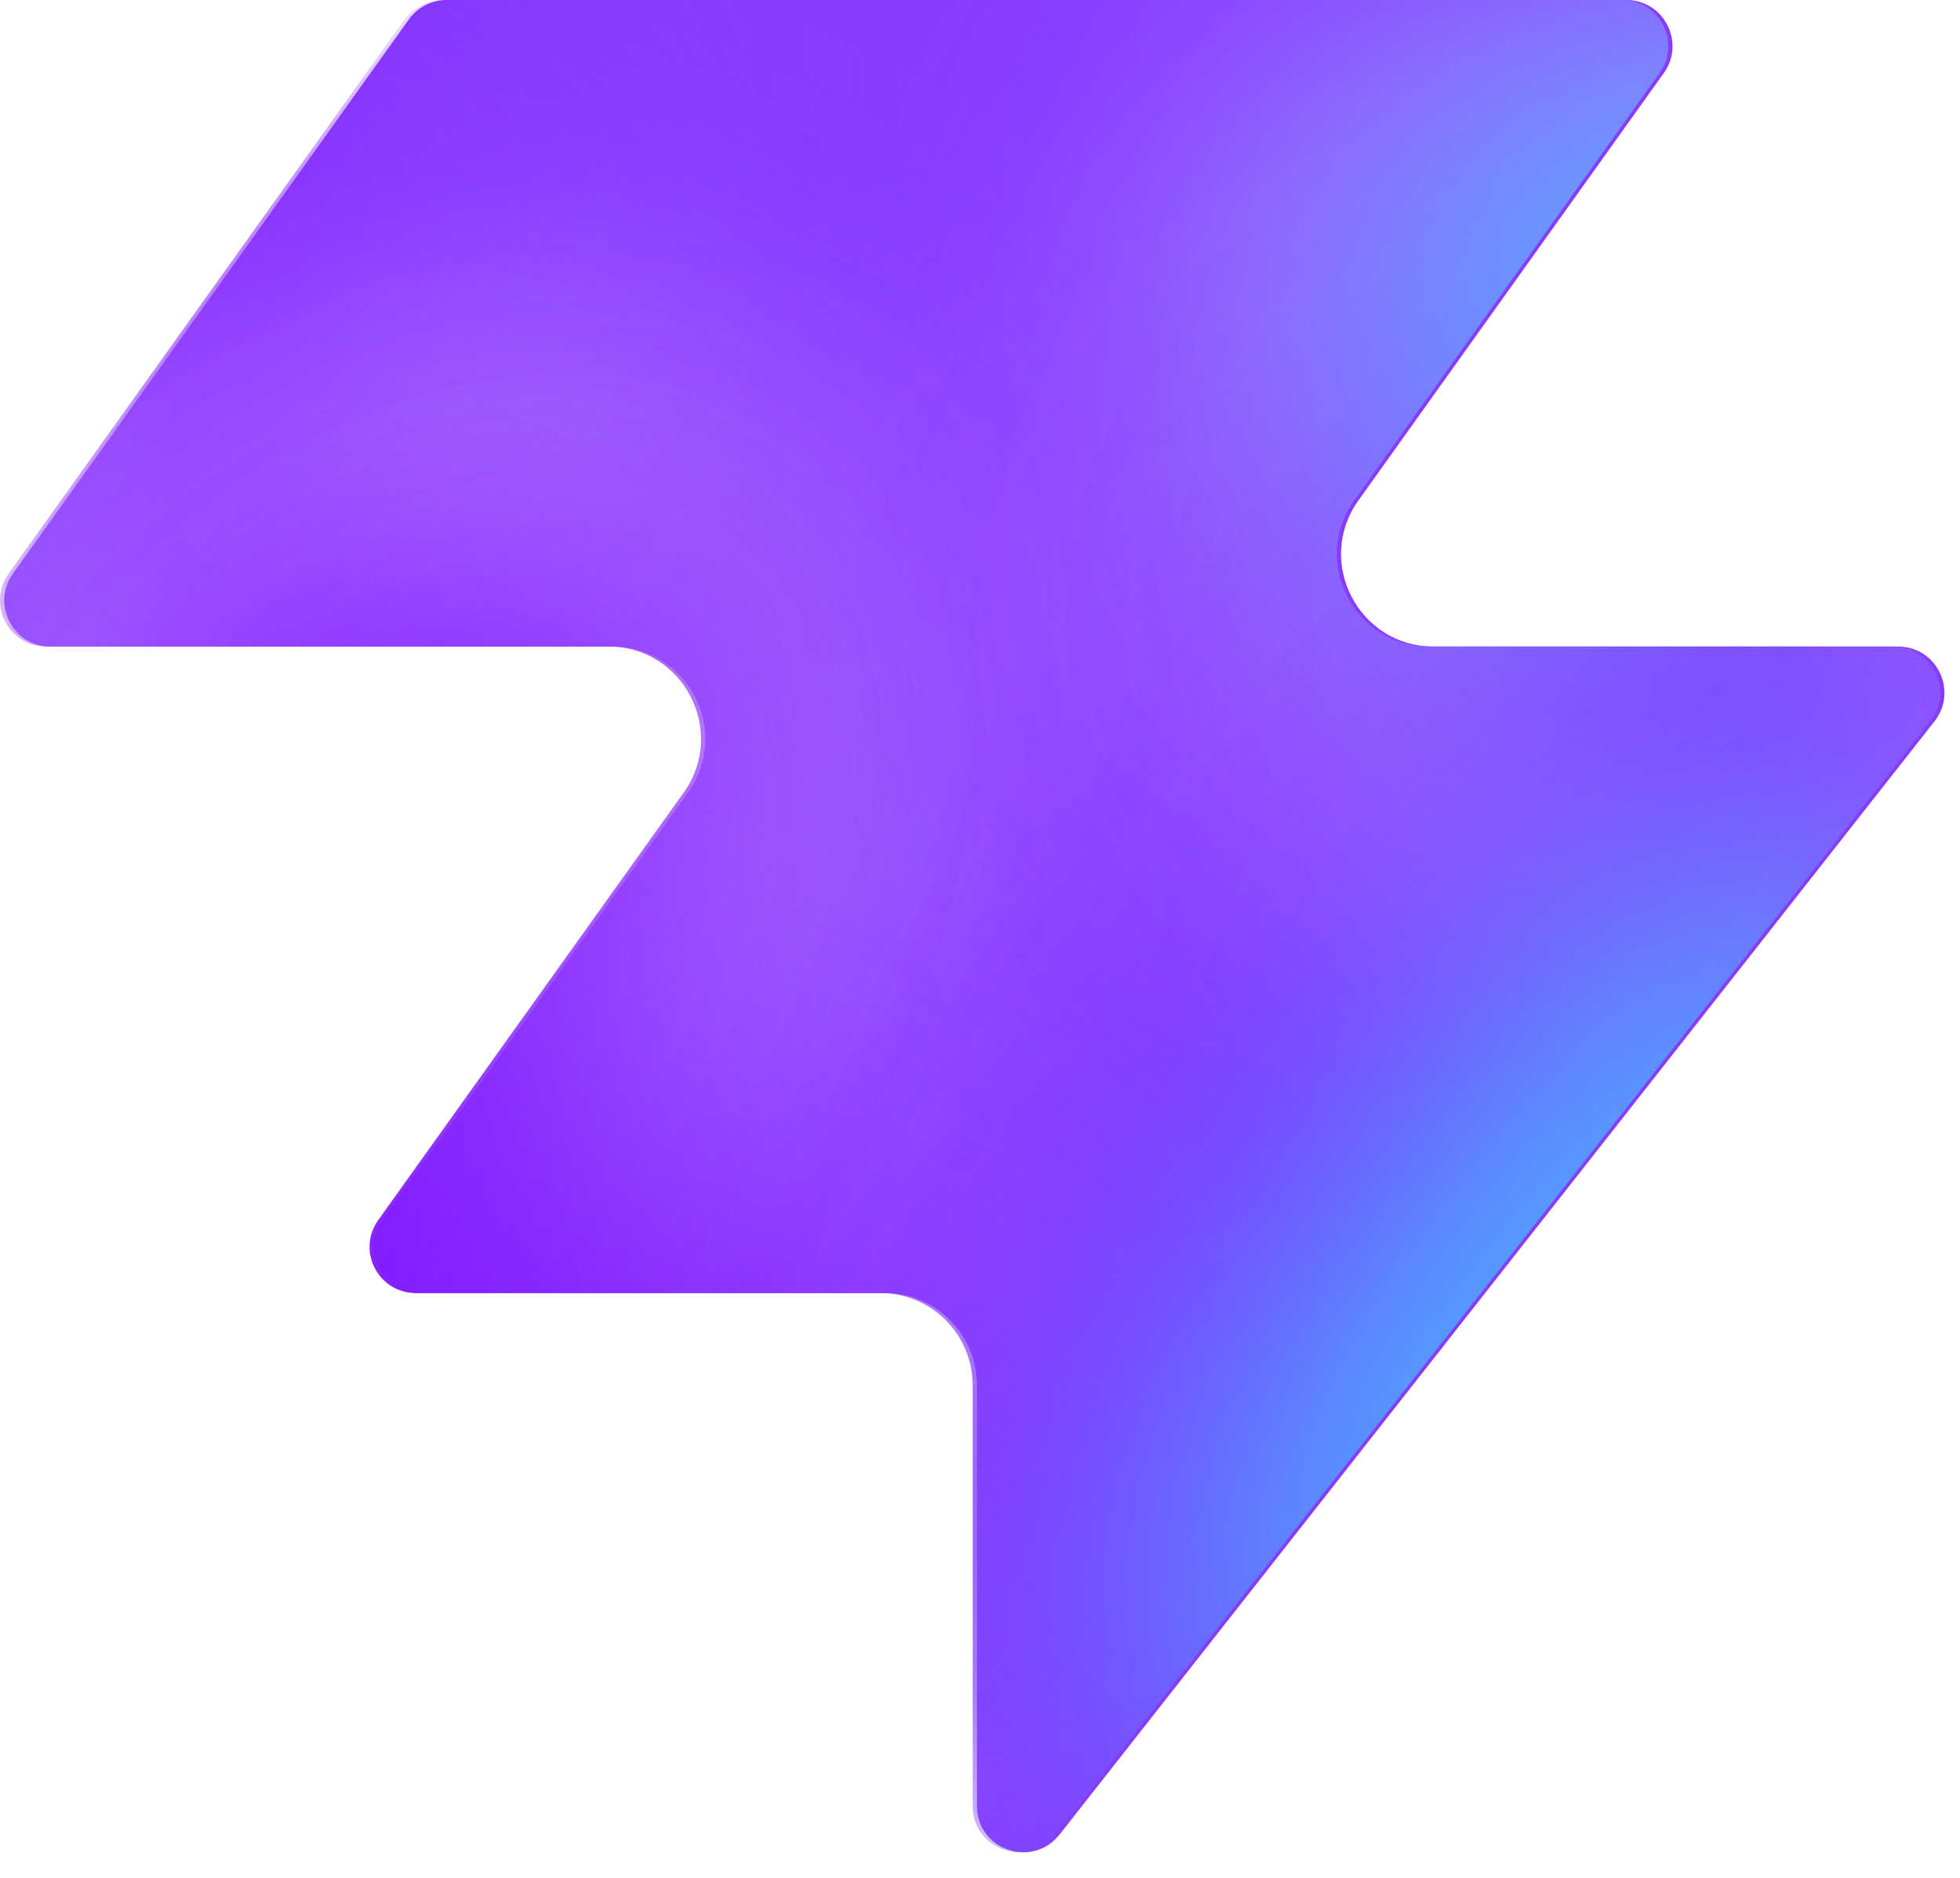
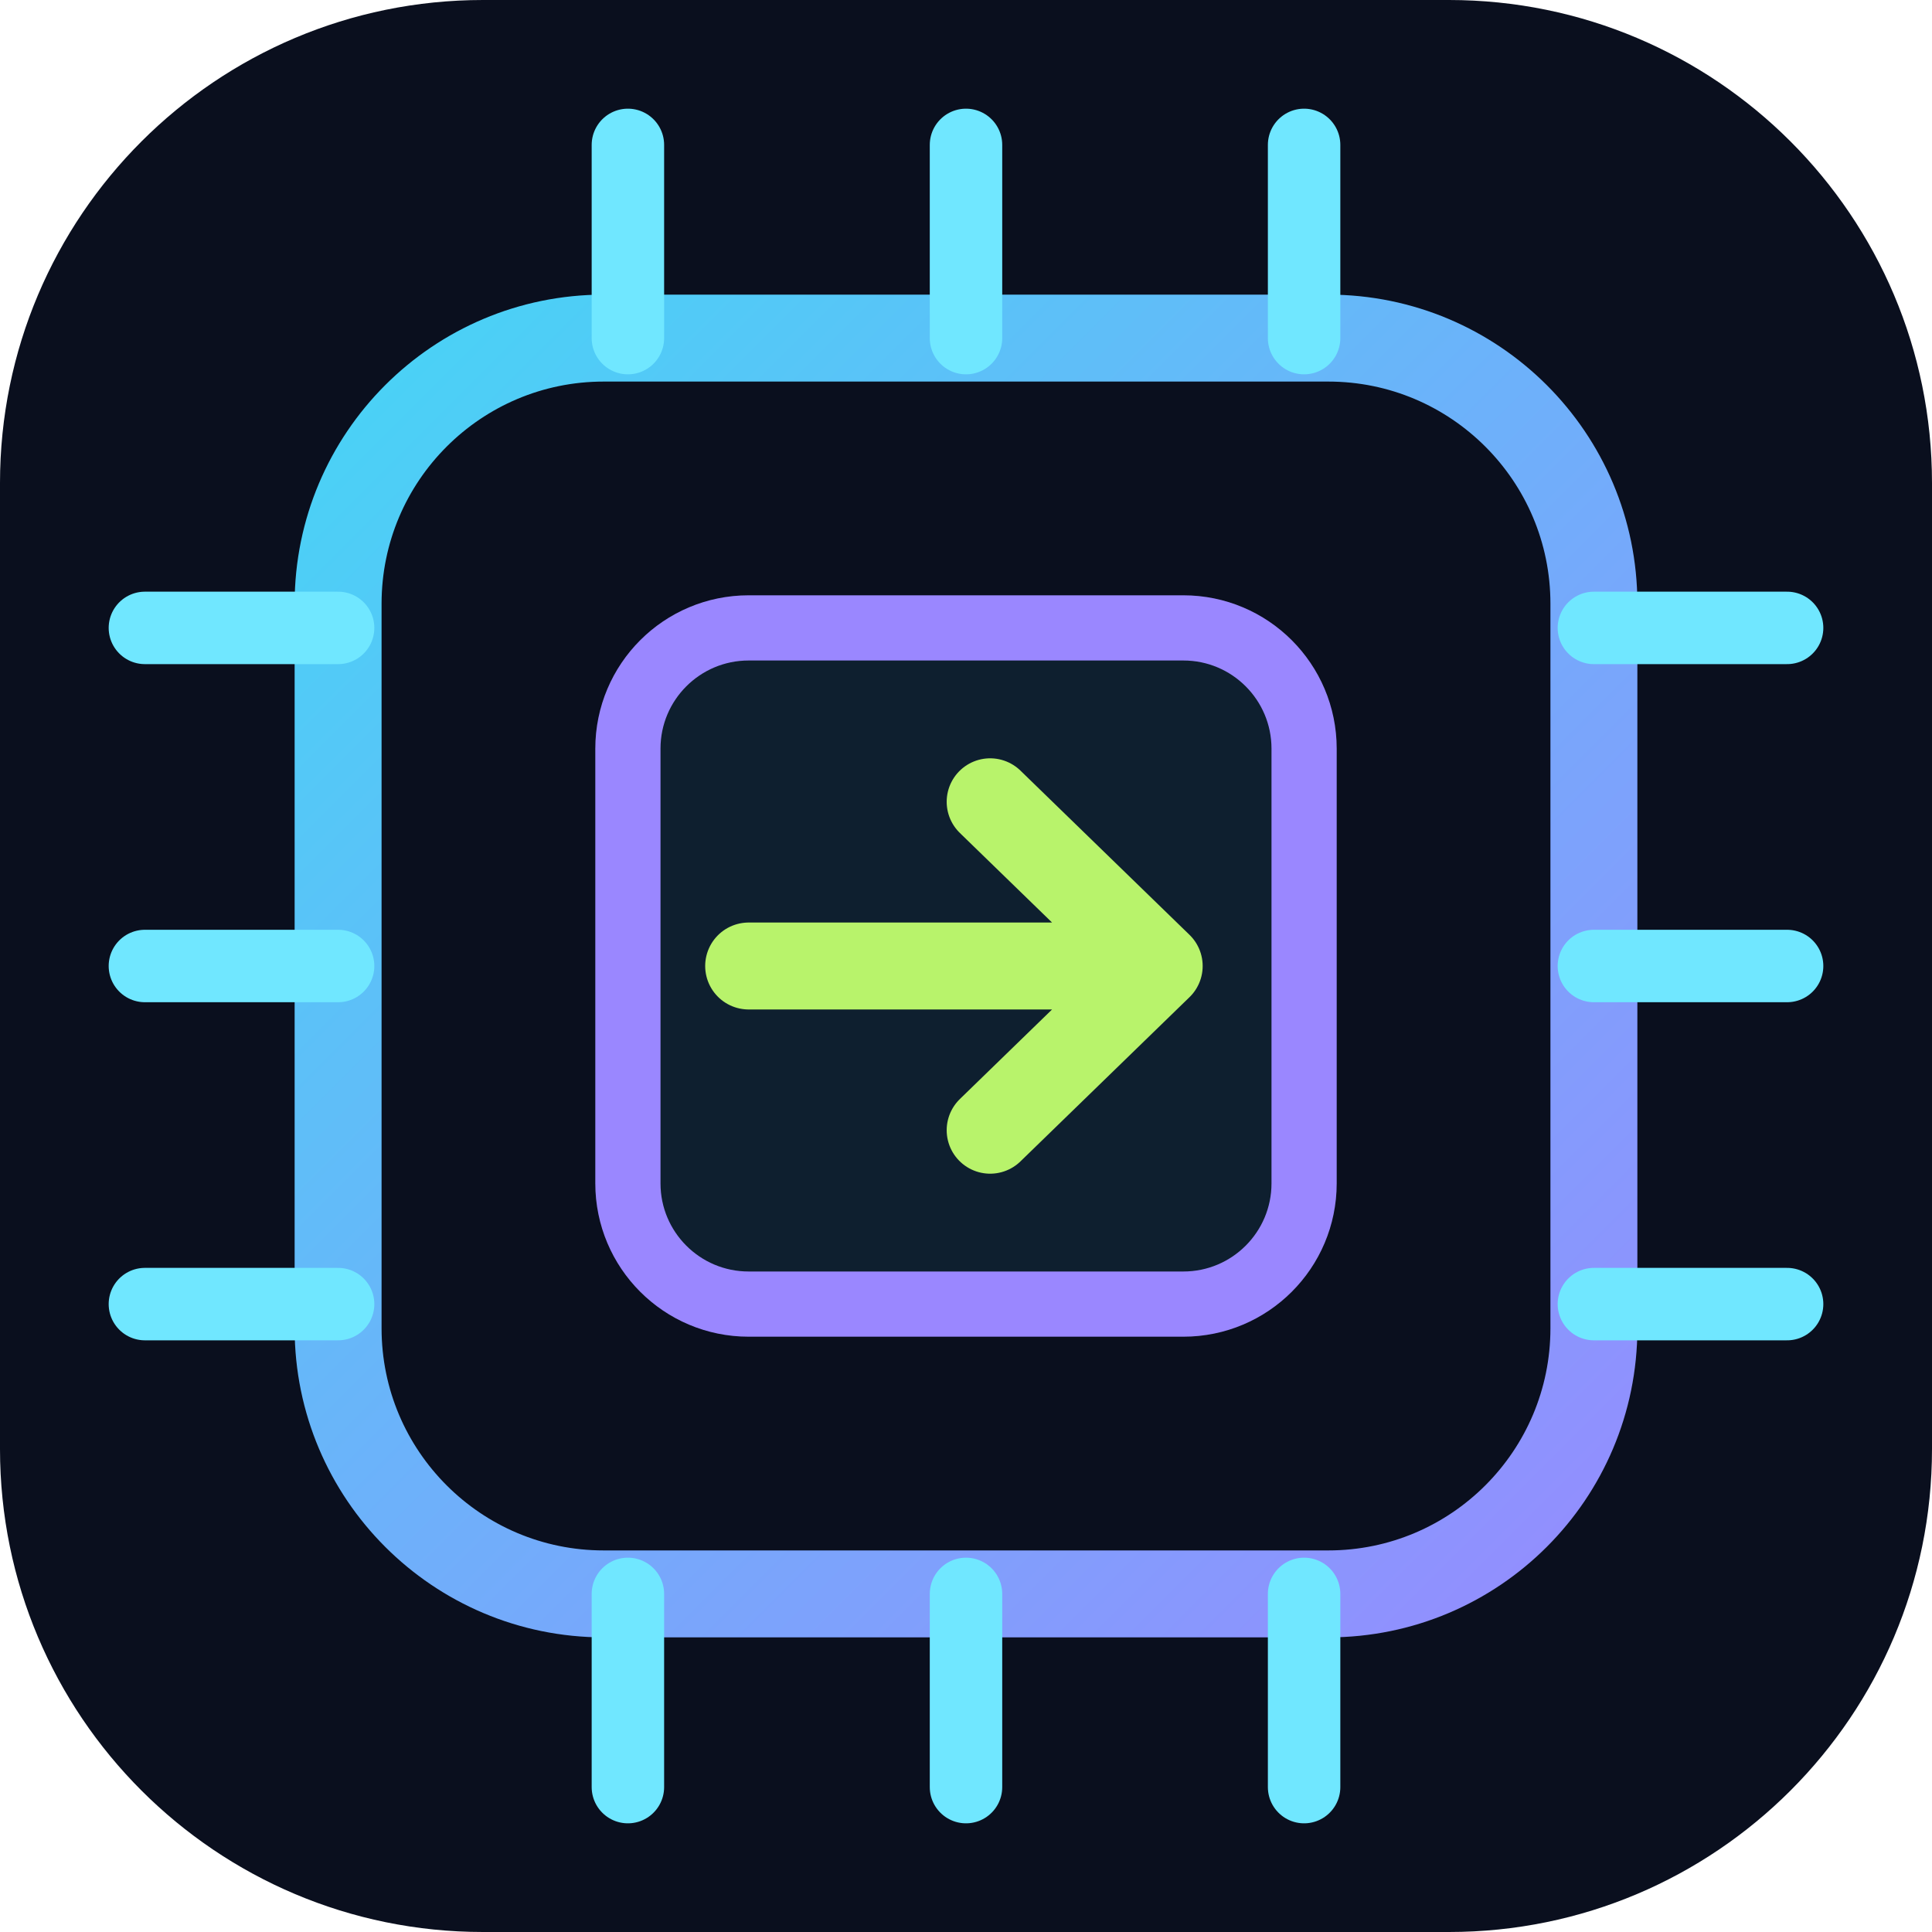
- <svg xmlns="http://www.w3.org/2000/svg" width="48" height="46" fill="none" viewBox="0 0 48 46">
-   <path fill="#863bff" d="M25.946 44.938c-.664.845-2.021.375-2.021-.698V33.937a2.26 2.26 0 0 0-2.262-2.262H10.287c-.92 0-1.456-1.04-.92-1.788l7.48-10.471c1.07-1.497 0-3.578-1.842-3.578H1.237c-.92 0-1.456-1.04-.92-1.788L10.013.474c.214-.297.556-.474.92-.474h28.894c.92 0 1.456 1.04.92 1.788l-7.48 10.471c-1.07 1.498 0 3.579 1.842 3.579h11.377c.943 0 1.473 1.088.89 1.83L25.947 44.94z" style="fill:#863bff;fill:color(display-p3 .525 .23 1);fill-opacity:1" />
-   <mask id="a" width="48" height="46" x="0" y="0" maskUnits="userSpaceOnUse" style="mask-type:alpha">
-     <path fill="#000" d="M25.842 44.938c-.664.844-2.021.375-2.021-.698V33.937a2.26 2.26 0 0 0-2.262-2.262H10.183c-.92 0-1.456-1.04-.92-1.788l7.48-10.471c1.07-1.498 0-3.579-1.842-3.579H1.133c-.92 0-1.456-1.04-.92-1.787L9.91.473c.214-.297.556-.474.92-.474h28.894c.92 0 1.456 1.04.92 1.788l-7.48 10.471c-1.07 1.498 0 3.578 1.842 3.578h11.377c.943 0 1.473 1.088.89 1.832L25.843 44.94z" style="fill:#000;fill-opacity:1" />
-   </mask>
-   <g mask="url(#a)">
-     <g filter="url(#b)">
-       <ellipse cx="5.508" cy="14.704" fill="#ede6ff" rx="5.508" ry="14.704" style="fill:#ede6ff;fill:color(display-p3 .927 .903 1);fill-opacity:1" transform="matrix(.00324 1 1 -.00324 -4.47 31.516)" />
-     </g>
-     <g filter="url(#c)">
-       <ellipse cx="10.399" cy="29.851" fill="#ede6ff" rx="10.399" ry="29.851" style="fill:#ede6ff;fill:color(display-p3 .927 .903 1);fill-opacity:1" transform="matrix(.00324 1 1 -.00324 -39.328 7.883)" />
-     </g>
-     <g filter="url(#d)">
-       <ellipse cx="5.508" cy="30.487" fill="#7e14ff" rx="5.508" ry="30.487" style="fill:#7e14ff;fill:color(display-p3 .492 .077 1);fill-opacity:1" transform="rotate(89.814 -25.913 -14.639)scale(1 -1)" />
-     </g>
-     <g filter="url(#e)">
-       <ellipse cx="5.508" cy="30.599" fill="#7e14ff" rx="5.508" ry="30.599" style="fill:#7e14ff;fill:color(display-p3 .492 .077 1);fill-opacity:1" transform="rotate(89.814 -32.644 -3.334)scale(1 -1)" />
-     </g>
-     <g filter="url(#f)">
-       <ellipse cx="5.508" cy="30.599" fill="#7e14ff" rx="5.508" ry="30.599" style="fill:#7e14ff;fill:color(display-p3 .492 .077 1);fill-opacity:1" transform="matrix(.00324 1 1 -.00324 -34.34 30.47)" />
-     </g>
-     <g filter="url(#g)">
-       <ellipse cx="14.072" cy="22.078" fill="#ede6ff" rx="14.072" ry="22.078" style="fill:#ede6ff;fill:color(display-p3 .927 .903 1);fill-opacity:1" transform="rotate(93.35 24.506 48.493)scale(-1 1)" />
-     </g>
-     <g filter="url(#h)">
-       <ellipse cx="3.47" cy="21.501" fill="#7e14ff" rx="3.47" ry="21.501" style="fill:#7e14ff;fill:color(display-p3 .492 .077 1);fill-opacity:1" transform="rotate(89.009 28.708 47.59)scale(-1 1)" />
-     </g>
-     <g filter="url(#i)">
-       <ellipse cx="3.47" cy="21.501" fill="#7e14ff" rx="3.47" ry="21.501" style="fill:#7e14ff;fill:color(display-p3 .492 .077 1);fill-opacity:1" transform="rotate(89.009 28.708 47.59)scale(-1 1)" />
-     </g>
-     <g filter="url(#j)">
-       <ellipse cx=".387" cy="8.972" fill="#7e14ff" rx="4.407" ry="29.108" style="fill:#7e14ff;fill:color(display-p3 .492 .077 1);fill-opacity:1" transform="rotate(39.51 .387 8.972)" />
-     </g>
-     <g filter="url(#k)">
-       <ellipse cx="47.523" cy="-6.092" fill="#7e14ff" rx="4.407" ry="29.108" style="fill:#7e14ff;fill:color(display-p3 .492 .077 1);fill-opacity:1" transform="rotate(37.892 47.523 -6.092)" />
-     </g>
-     <g filter="url(#l)">
-       <ellipse cx="41.412" cy="6.333" fill="#47bfff" rx="5.971" ry="9.665" style="fill:#47bfff;fill:color(display-p3 .28 .748 1);fill-opacity:1" transform="rotate(37.892 41.412 6.333)" />
-     </g>
-     <g filter="url(#m)">
-       <ellipse cx="-1.879" cy="38.332" fill="#7e14ff" rx="4.407" ry="29.108" style="fill:#7e14ff;fill:color(display-p3 .492 .077 1);fill-opacity:1" transform="rotate(37.892 -1.88 38.332)" />
-     </g>
-     <g filter="url(#n)">
-       <ellipse cx="-1.879" cy="38.332" fill="#7e14ff" rx="4.407" ry="29.108" style="fill:#7e14ff;fill:color(display-p3 .492 .077 1);fill-opacity:1" transform="rotate(37.892 -1.88 38.332)" />
-     </g>
-     <g filter="url(#o)">
-       <ellipse cx="35.651" cy="29.907" fill="#7e14ff" rx="4.407" ry="29.108" style="fill:#7e14ff;fill:color(display-p3 .492 .077 1);fill-opacity:1" transform="rotate(37.892 35.651 29.907)" />
-     </g>
-     <g filter="url(#p)">
-       <ellipse cx="38.418" cy="32.4" fill="#47bfff" rx="5.971" ry="15.297" style="fill:#47bfff;fill:color(display-p3 .28 .748 1);fill-opacity:1" transform="rotate(37.892 38.418 32.4)" />
-     </g>
-   </g>
+ <svg xmlns="http://www.w3.org/2000/svg" viewBox="0 0 40 40" fill="none">
  <defs>
-     <filter id="b" width="60.045" height="41.654" x="-19.77" y="16.149" color-interpolation-filters="sRGB" filterUnits="userSpaceOnUse">
-       <feFlood flood-opacity="0" result="BackgroundImageFix" />
-       <feBlend in="SourceGraphic" in2="BackgroundImageFix" result="shape" />
-       <feGaussianBlur result="effect1_foregroundBlur_2002_17158" stdDeviation="7.659" />
-     </filter>
-     <filter id="c" width="90.34" height="51.437" x="-54.613" y="-7.533" color-interpolation-filters="sRGB" filterUnits="userSpaceOnUse">
-       <feFlood flood-opacity="0" result="BackgroundImageFix" />
-       <feBlend in="SourceGraphic" in2="BackgroundImageFix" result="shape" />
-       <feGaussianBlur result="effect1_foregroundBlur_2002_17158" stdDeviation="7.659" />
-     </filter>
-     <filter id="d" width="79.355" height="29.4" x="-49.64" y="2.03" color-interpolation-filters="sRGB" filterUnits="userSpaceOnUse">
-       <feFlood flood-opacity="0" result="BackgroundImageFix" />
-       <feBlend in="SourceGraphic" in2="BackgroundImageFix" result="shape" />
-       <feGaussianBlur result="effect1_foregroundBlur_2002_17158" stdDeviation="4.596" />
-     </filter>
-     <filter id="e" width="79.579" height="29.4" x="-45.045" y="20.029" color-interpolation-filters="sRGB" filterUnits="userSpaceOnUse">
-       <feFlood flood-opacity="0" result="BackgroundImageFix" />
-       <feBlend in="SourceGraphic" in2="BackgroundImageFix" result="shape" />
-       <feGaussianBlur result="effect1_foregroundBlur_2002_17158" stdDeviation="4.596" />
-     </filter>
-     <filter id="f" width="79.579" height="29.4" x="-43.513" y="21.178" color-interpolation-filters="sRGB" filterUnits="userSpaceOnUse">
-       <feFlood flood-opacity="0" result="BackgroundImageFix" />
-       <feBlend in="SourceGraphic" in2="BackgroundImageFix" result="shape" />
-       <feGaussianBlur result="effect1_foregroundBlur_2002_17158" stdDeviation="4.596" />
-     </filter>
-     <filter id="g" width="74.749" height="58.852" x="15.756" y="-17.901" color-interpolation-filters="sRGB" filterUnits="userSpaceOnUse">
-       <feFlood flood-opacity="0" result="BackgroundImageFix" />
-       <feBlend in="SourceGraphic" in2="BackgroundImageFix" result="shape" />
-       <feGaussianBlur result="effect1_foregroundBlur_2002_17158" stdDeviation="7.659" />
-     </filter>
-     <filter id="h" width="61.377" height="25.362" x="23.548" y="2.284" color-interpolation-filters="sRGB" filterUnits="userSpaceOnUse">
-       <feFlood flood-opacity="0" result="BackgroundImageFix" />
-       <feBlend in="SourceGraphic" in2="BackgroundImageFix" result="shape" />
-       <feGaussianBlur result="effect1_foregroundBlur_2002_17158" stdDeviation="4.596" />
-     </filter>
-     <filter id="i" width="61.377" height="25.362" x="23.548" y="2.284" color-interpolation-filters="sRGB" filterUnits="userSpaceOnUse">
-       <feFlood flood-opacity="0" result="BackgroundImageFix" />
-       <feBlend in="SourceGraphic" in2="BackgroundImageFix" result="shape" />
-       <feGaussianBlur result="effect1_foregroundBlur_2002_17158" stdDeviation="4.596" />
-     </filter>
-     <filter id="j" width="56.045" height="63.649" x="-27.636" y="-22.853" color-interpolation-filters="sRGB" filterUnits="userSpaceOnUse">
-       <feFlood flood-opacity="0" result="BackgroundImageFix" />
-       <feBlend in="SourceGraphic" in2="BackgroundImageFix" result="shape" />
-       <feGaussianBlur result="effect1_foregroundBlur_2002_17158" stdDeviation="4.596" />
-     </filter>
-     <filter id="k" width="54.814" height="64.646" x="20.116" y="-38.415" color-interpolation-filters="sRGB" filterUnits="userSpaceOnUse">
-       <feFlood flood-opacity="0" result="BackgroundImageFix" />
-       <feBlend in="SourceGraphic" in2="BackgroundImageFix" result="shape" />
-       <feGaussianBlur result="effect1_foregroundBlur_2002_17158" stdDeviation="4.596" />
-     </filter>
-     <filter id="l" width="33.541" height="35.313" x="24.641" y="-11.323" color-interpolation-filters="sRGB" filterUnits="userSpaceOnUse">
-       <feFlood flood-opacity="0" result="BackgroundImageFix" />
-       <feBlend in="SourceGraphic" in2="BackgroundImageFix" result="shape" />
-       <feGaussianBlur result="effect1_foregroundBlur_2002_17158" stdDeviation="4.596" />
-     </filter>
-     <filter id="m" width="54.814" height="64.646" x="-29.286" y="6.009" color-interpolation-filters="sRGB" filterUnits="userSpaceOnUse">
-       <feFlood flood-opacity="0" result="BackgroundImageFix" />
-       <feBlend in="SourceGraphic" in2="BackgroundImageFix" result="shape" />
-       <feGaussianBlur result="effect1_foregroundBlur_2002_17158" stdDeviation="4.596" />
-     </filter>
-     <filter id="n" width="54.814" height="64.646" x="-29.286" y="6.009" color-interpolation-filters="sRGB" filterUnits="userSpaceOnUse">
-       <feFlood flood-opacity="0" result="BackgroundImageFix" />
-       <feBlend in="SourceGraphic" in2="BackgroundImageFix" result="shape" />
-       <feGaussianBlur result="effect1_foregroundBlur_2002_17158" stdDeviation="4.596" />
-     </filter>
-     <filter id="o" width="54.814" height="64.646" x="8.244" y="-2.416" color-interpolation-filters="sRGB" filterUnits="userSpaceOnUse">
-       <feFlood flood-opacity="0" result="BackgroundImageFix" />
-       <feBlend in="SourceGraphic" in2="BackgroundImageFix" result="shape" />
-       <feGaussianBlur result="effect1_foregroundBlur_2002_17158" stdDeviation="4.596" />
-     </filter>
-     <filter id="p" width="39.409" height="43.623" x="18.713" y="10.588" color-interpolation-filters="sRGB" filterUnits="userSpaceOnUse">
-       <feFlood flood-opacity="0" result="BackgroundImageFix" />
-       <feBlend in="SourceGraphic" in2="BackgroundImageFix" result="shape" />
-       <feGaussianBlur result="effect1_foregroundBlur_2002_17158" stdDeviation="4.596" />
-     </filter>
+     <linearGradient id="chip" x1="5" y1="5" x2="35" y2="35" gradientUnits="userSpaceOnUse">
+       <stop stop-color="#42D9F5" />
+       <stop offset="1" stop-color="#9A87FF" />
+     </linearGradient>
  </defs>
+   <rect width="40" height="40" rx="10" fill="#0A0F1E" />
+   <rect x="7" y="7" width="26" height="26" rx="5.5" stroke="url(#chip)" stroke-width="1.8" />
+   <path d="M13 3v4M20 3v4M27 3v4M13 33v4M20 33v4M27 33v4M3 13h4M3 20h4M3 27h4M33 13h4M33 20h4M33 27h4" stroke="#70E7FF" stroke-width="1.5" stroke-linecap="round" />
+   <rect x="13" y="13" width="14" height="14" rx="2.5" fill="#42D9F5" fill-opacity=".08" stroke="#9A87FF" stroke-width="1.35" />
+   <path d="M15.5 20h8.1M20.5 16.6 24 20l-3.5 3.4" stroke="#B8F36B" stroke-width="1.8" stroke-linecap="round" stroke-linejoin="round" />
</svg>
